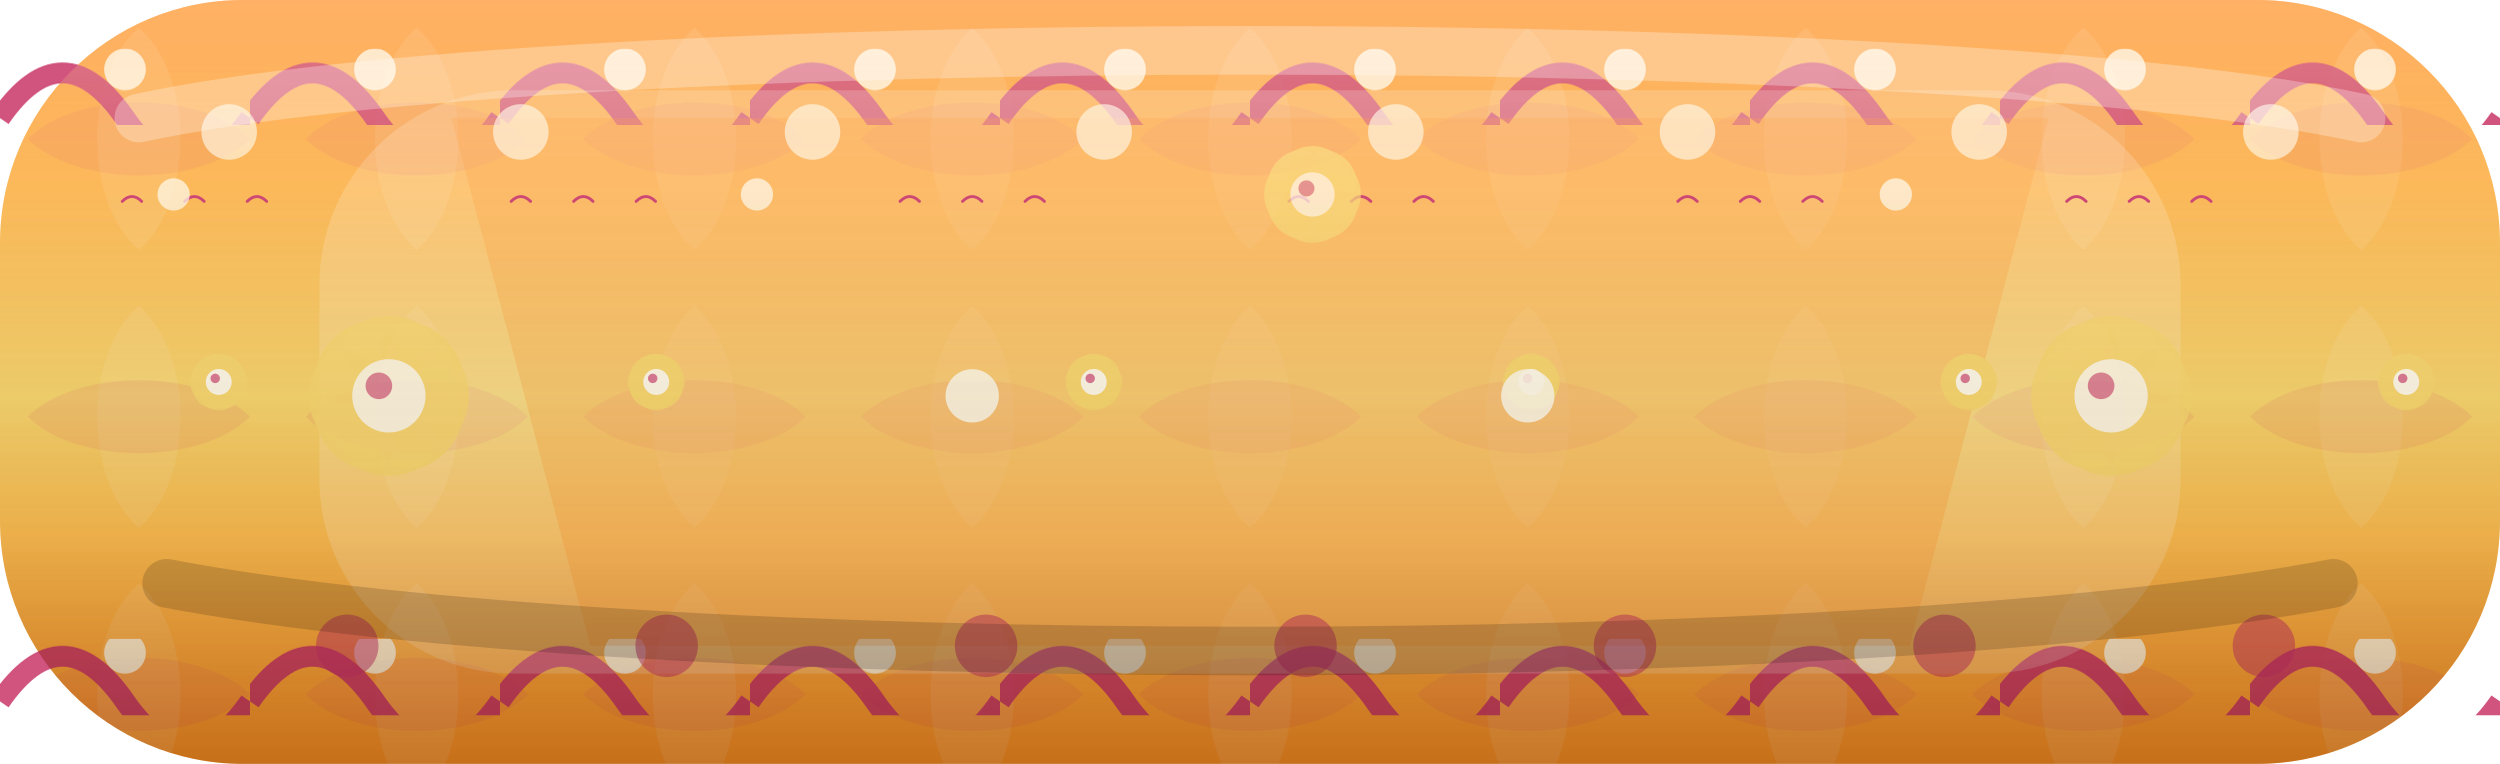
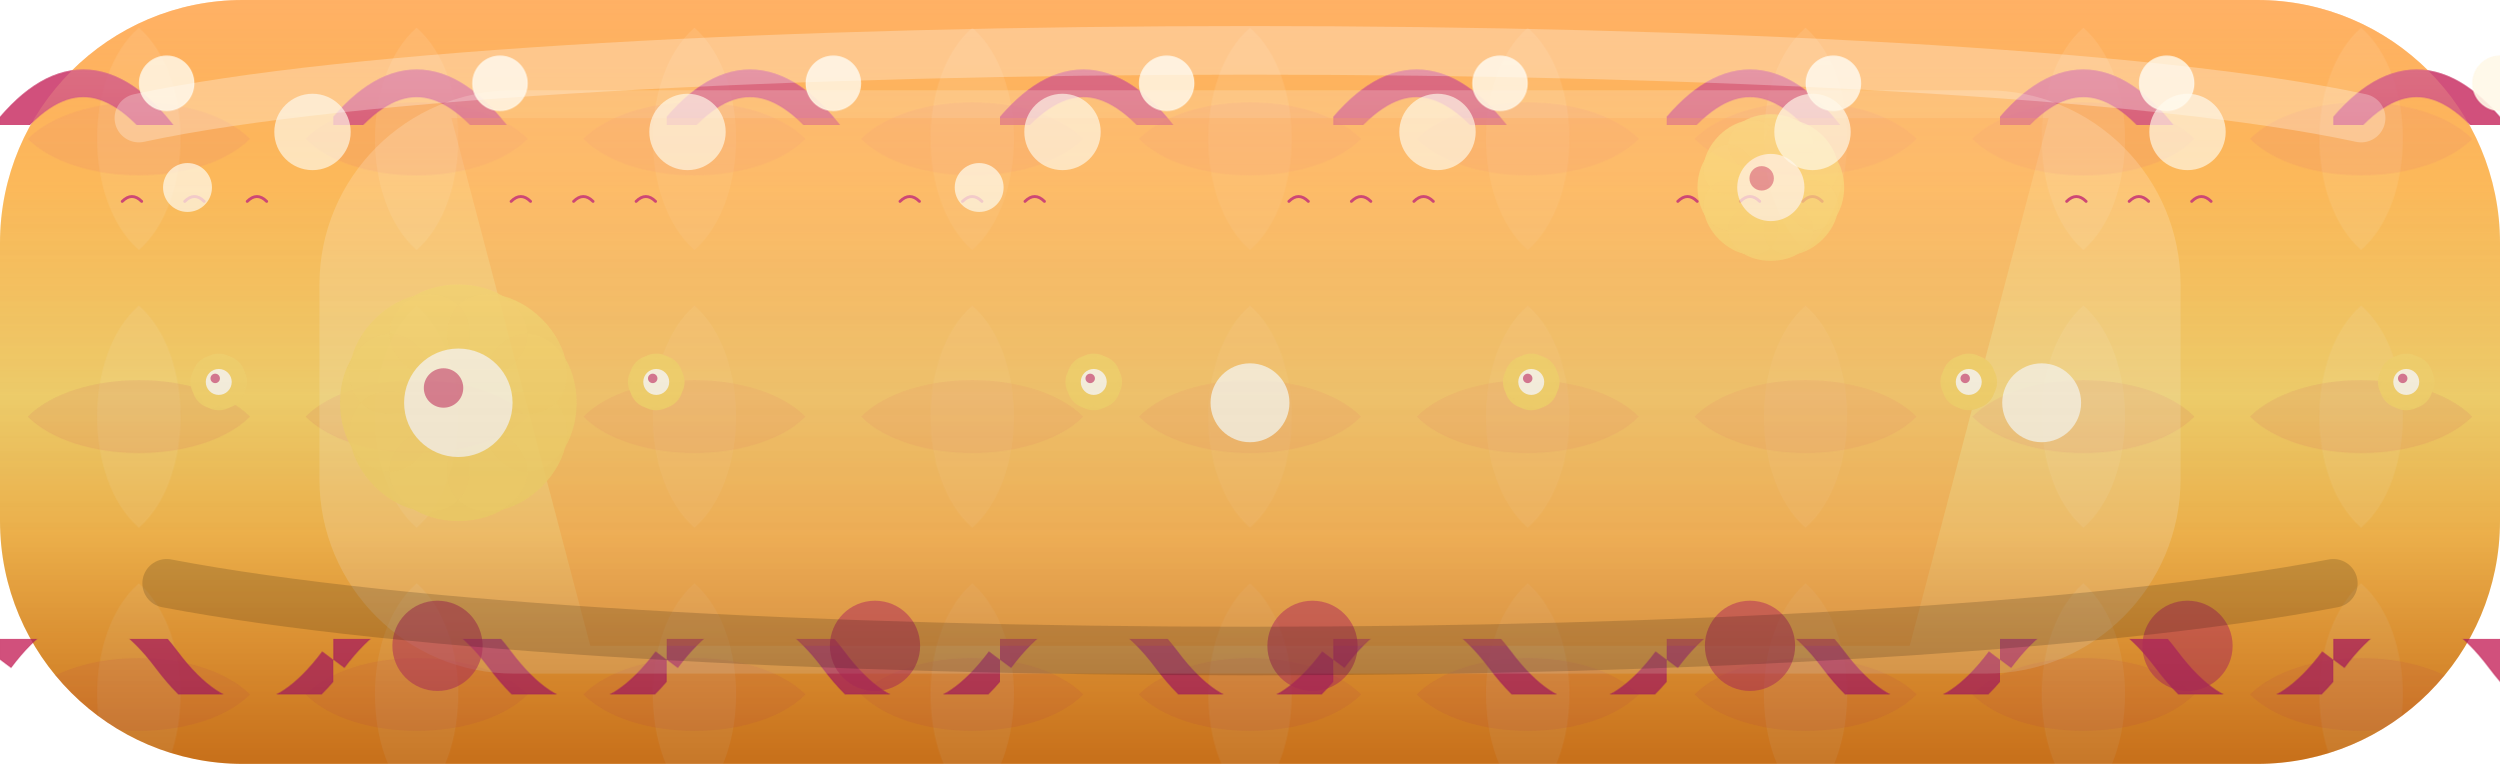
<svg xmlns="http://www.w3.org/2000/svg" width="720" height="220" viewBox="0 0 720 220">
  <defs>
    <linearGradient id="bg" x1="0" y1="0" x2="0" y2="1">
      <stop offset="0%" stop-color="#ff8f22" />
      <stop offset="52%" stop-color="#f8d46a" />
      <stop offset="100%" stop-color="#ff8f22" />
    </linearGradient>
    <linearGradient id="satin" x1="0" y1="0" x2="0" y2="1">
      <stop offset="0%" stop-color="rgba(255,255,255,0.30)" />
      <stop offset="24%" stop-color="rgba(255,255,255,0.12)" />
      <stop offset="70%" stop-color="rgba(0,0,0,0.06)" />
      <stop offset="100%" stop-color="rgba(0,0,0,0.22)" />
    </linearGradient>
    <pattern id="brocade-muertos2" width="80" height="80" patternUnits="userSpaceOnUse">
      <path d="M 40 8 C 56 22, 56 58, 40 72 C 24 58, 24 22, 40 8 Z" fill="#fff7e4" opacity="0.10" />
      <path d="M 8 40 C 22 26, 58 26, 72 40 C 58 54, 22 54, 8 40 Z" fill="#c83164" opacity="0.10" />
    </pattern>
-     <pattern id="trim-muertos2" width="72" height="42" patternUnits="userSpaceOnUse">
-       <path d="M 0 34 Q 18 8 36 34 T 72 34" stroke="#c83164" stroke-width="6" fill="none" opacity="0.92" />
-       <circle cx="36" cy="20" r="6" fill="#fff7e4" opacity="0.86" />
+     <pattern id="trim-muertos2" width="96" height="50" patternUnits="userSpaceOnUse">
+       <path d="M 0 40 Q 24 8 48 40 T 96 40" stroke="#c83164" stroke-width="8" fill="none" opacity="0.94" />
+       <circle cx="48" cy="24" r="8" fill="#fff7e4" opacity="0.9" />
    </pattern>
  </defs>
  <rect width="720" height="220" rx="70" fill="url(#bg)" />
  <rect x="0" y="0" width="720" height="220" rx="70" fill="url(#brocade-muertos2)" />
  <rect x="0" y="14" width="720" height="22" fill="url(#trim-muertos2)" opacity="0.90" />
  <rect x="0" y="184" width="720" height="22" fill="url(#trim-muertos2)" opacity="0.90" />
  <rect x="92" y="26" width="536" height="168" rx="56" fill="#fff7e4" opacity="0.20" />
  <path d="M 130 34 L 590 34 L 550 186 L 170 186 Z" fill="#ff8f22" opacity="0.24" />
  <g transform="translate(63 110)">
    <ellipse cx="4.76" cy="0" rx="3.4" ry="4.76" fill="#f8d46a" opacity="0.95" transform="rotate(0 4.76 0)" />
    <ellipse cx="3.366" cy="3.366" rx="3.4" ry="4.76" fill="#f8d46a" opacity="0.95" transform="rotate(45 3.365828 3.365828)" />
    <ellipse cx="2.9146593819707006e-16" cy="4.76" rx="3.4" ry="4.76" fill="#f8d46a" opacity="0.95" transform="rotate(90 2.9146593819707006e-16 4.76)" />
    <ellipse cx="-3.366" cy="3.366" rx="3.4" ry="4.76" fill="#f8d46a" opacity="0.95" transform="rotate(135 -3.365828 3.365828)" />
    <ellipse cx="-4.76" cy="5.829318763941401e-16" rx="3.4" ry="4.76" fill="#f8d46a" opacity="0.95" transform="rotate(180 -4.76 5.829318763941401e-16)" />
    <ellipse cx="-3.366" cy="-3.366" rx="3.4" ry="4.76" fill="#f8d46a" opacity="0.95" transform="rotate(225 -3.365828 -3.365828)" />
    <ellipse cx="-8.743978145912102e-16" cy="-4.76" rx="3.4" ry="4.76" fill="#f8d46a" opacity="0.95" transform="rotate(270 -8.743978145912102e-16 -4.76)" />
    <ellipse cx="3.366" cy="-3.366" rx="3.4" ry="4.76" fill="#f8d46a" opacity="0.95" transform="rotate(315 3.365828 -3.365828)" />
    <circle cx="0" cy="0" r="3.74" fill="#fff7e4" />
    <circle cx="-1.02" cy="-1.02" r="1.36" fill="#c83164" opacity="0.65" />
  </g>
  <g transform="translate(189 110)">
    <ellipse cx="4.76" cy="0" rx="3.4" ry="4.76" fill="#f8d46a" opacity="0.95" transform="rotate(0 4.76 0)" />
    <ellipse cx="3.366" cy="3.366" rx="3.4" ry="4.76" fill="#f8d46a" opacity="0.95" transform="rotate(45 3.365828 3.365828)" />
    <ellipse cx="2.9146593819707006e-16" cy="4.76" rx="3.4" ry="4.76" fill="#f8d46a" opacity="0.95" transform="rotate(90 2.9146593819707006e-16 4.76)" />
    <ellipse cx="-3.366" cy="3.366" rx="3.4" ry="4.76" fill="#f8d46a" opacity="0.95" transform="rotate(135 -3.365828 3.365828)" />
    <ellipse cx="-4.76" cy="5.829318763941401e-16" rx="3.4" ry="4.76" fill="#f8d46a" opacity="0.95" transform="rotate(180 -4.76 5.829318763941401e-16)" />
    <ellipse cx="-3.366" cy="-3.366" rx="3.4" ry="4.76" fill="#f8d46a" opacity="0.95" transform="rotate(225 -3.365828 -3.365828)" />
    <ellipse cx="-8.743978145912102e-16" cy="-4.76" rx="3.4" ry="4.76" fill="#f8d46a" opacity="0.95" transform="rotate(270 -8.743978145912102e-16 -4.76)" />
    <ellipse cx="3.366" cy="-3.366" rx="3.4" ry="4.76" fill="#f8d46a" opacity="0.95" transform="rotate(315 3.365828 -3.365828)" />
    <circle cx="0" cy="0" r="3.74" fill="#fff7e4" />
    <circle cx="-1.02" cy="-1.02" r="1.36" fill="#c83164" opacity="0.65" />
  </g>
  <g transform="translate(315 110)">
    <ellipse cx="4.76" cy="0" rx="3.4" ry="4.76" fill="#f8d46a" opacity="0.95" transform="rotate(0 4.76 0)" />
    <ellipse cx="3.366" cy="3.366" rx="3.4" ry="4.76" fill="#f8d46a" opacity="0.95" transform="rotate(45 3.365828 3.365828)" />
    <ellipse cx="2.9146593819707006e-16" cy="4.76" rx="3.4" ry="4.76" fill="#f8d46a" opacity="0.95" transform="rotate(90 2.9146593819707006e-16 4.76)" />
    <ellipse cx="-3.366" cy="3.366" rx="3.4" ry="4.76" fill="#f8d46a" opacity="0.95" transform="rotate(135 -3.365828 3.365828)" />
    <ellipse cx="-4.76" cy="5.829318763941401e-16" rx="3.4" ry="4.76" fill="#f8d46a" opacity="0.95" transform="rotate(180 -4.76 5.829318763941401e-16)" />
    <ellipse cx="-3.366" cy="-3.366" rx="3.4" ry="4.76" fill="#f8d46a" opacity="0.95" transform="rotate(225 -3.365828 -3.365828)" />
    <ellipse cx="-8.743978145912102e-16" cy="-4.76" rx="3.4" ry="4.76" fill="#f8d46a" opacity="0.95" transform="rotate(270 -8.743978145912102e-16 -4.76)" />
    <ellipse cx="3.366" cy="-3.366" rx="3.4" ry="4.76" fill="#f8d46a" opacity="0.95" transform="rotate(315 3.365828 -3.365828)" />
    <circle cx="0" cy="0" r="3.74" fill="#fff7e4" />
    <circle cx="-1.02" cy="-1.02" r="1.36" fill="#c83164" opacity="0.65" />
  </g>
  <g transform="translate(441 110)">
    <ellipse cx="4.76" cy="0" rx="3.4" ry="4.76" fill="#f8d46a" opacity="0.95" transform="rotate(0 4.76 0)" />
    <ellipse cx="3.366" cy="3.366" rx="3.4" ry="4.76" fill="#f8d46a" opacity="0.95" transform="rotate(45 3.365828 3.365828)" />
    <ellipse cx="2.9146593819707006e-16" cy="4.76" rx="3.4" ry="4.76" fill="#f8d46a" opacity="0.95" transform="rotate(90 2.9146593819707006e-16 4.76)" />
    <ellipse cx="-3.366" cy="3.366" rx="3.4" ry="4.76" fill="#f8d46a" opacity="0.95" transform="rotate(135 -3.365828 3.365828)" />
    <ellipse cx="-4.76" cy="5.829318763941401e-16" rx="3.4" ry="4.76" fill="#f8d46a" opacity="0.95" transform="rotate(180 -4.76 5.829318763941401e-16)" />
    <ellipse cx="-3.366" cy="-3.366" rx="3.4" ry="4.76" fill="#f8d46a" opacity="0.95" transform="rotate(225 -3.365828 -3.365828)" />
    <ellipse cx="-8.743978145912102e-16" cy="-4.76" rx="3.4" ry="4.76" fill="#f8d46a" opacity="0.95" transform="rotate(270 -8.743978145912102e-16 -4.76)" />
    <ellipse cx="3.366" cy="-3.366" rx="3.4" ry="4.76" fill="#f8d46a" opacity="0.95" transform="rotate(315 3.365828 -3.365828)" />
    <circle cx="0" cy="0" r="3.74" fill="#fff7e4" />
    <circle cx="-1.02" cy="-1.02" r="1.36" fill="#c83164" opacity="0.65" />
  </g>
  <g transform="translate(567 110)">
    <ellipse cx="4.76" cy="0" rx="3.4" ry="4.76" fill="#f8d46a" opacity="0.95" transform="rotate(0 4.76 0)" />
    <ellipse cx="3.366" cy="3.366" rx="3.4" ry="4.76" fill="#f8d46a" opacity="0.95" transform="rotate(45 3.365828 3.365828)" />
    <ellipse cx="2.9146593819707006e-16" cy="4.76" rx="3.4" ry="4.76" fill="#f8d46a" opacity="0.95" transform="rotate(90 2.9146593819707006e-16 4.76)" />
    <ellipse cx="-3.366" cy="3.366" rx="3.4" ry="4.76" fill="#f8d46a" opacity="0.95" transform="rotate(135 -3.365828 3.365828)" />
    <ellipse cx="-4.76" cy="5.829318763941401e-16" rx="3.4" ry="4.76" fill="#f8d46a" opacity="0.95" transform="rotate(180 -4.76 5.829318763941401e-16)" />
    <ellipse cx="-3.366" cy="-3.366" rx="3.4" ry="4.76" fill="#f8d46a" opacity="0.95" transform="rotate(225 -3.365828 -3.365828)" />
    <ellipse cx="-8.743978145912102e-16" cy="-4.76" rx="3.4" ry="4.76" fill="#f8d46a" opacity="0.95" transform="rotate(270 -8.743978145912102e-16 -4.76)" />
    <ellipse cx="3.366" cy="-3.366" rx="3.4" ry="4.76" fill="#f8d46a" opacity="0.95" transform="rotate(315 3.365828 -3.365828)" />
    <circle cx="0" cy="0" r="3.74" fill="#fff7e4" />
    <circle cx="-1.02" cy="-1.02" r="1.36" fill="#c83164" opacity="0.65" />
  </g>
  <g transform="translate(693 110)">
    <ellipse cx="4.76" cy="0" rx="3.4" ry="4.76" fill="#f8d46a" opacity="0.95" transform="rotate(0 4.76 0)" />
    <ellipse cx="3.366" cy="3.366" rx="3.4" ry="4.76" fill="#f8d46a" opacity="0.95" transform="rotate(45 3.365828 3.365828)" />
    <ellipse cx="2.9146593819707006e-16" cy="4.76" rx="3.4" ry="4.76" fill="#f8d46a" opacity="0.95" transform="rotate(90 2.9146593819707006e-16 4.76)" />
    <ellipse cx="-3.366" cy="3.366" rx="3.4" ry="4.76" fill="#f8d46a" opacity="0.95" transform="rotate(135 -3.365828 3.365828)" />
    <ellipse cx="-4.76" cy="5.829318763941401e-16" rx="3.4" ry="4.76" fill="#f8d46a" opacity="0.95" transform="rotate(180 -4.76 5.829318763941401e-16)" />
    <ellipse cx="-3.366" cy="-3.366" rx="3.4" ry="4.76" fill="#f8d46a" opacity="0.95" transform="rotate(225 -3.365828 -3.365828)" />
    <ellipse cx="-8.743978145912102e-16" cy="-4.76" rx="3.4" ry="4.76" fill="#f8d46a" opacity="0.95" transform="rotate(270 -8.743978145912102e-16 -4.76)" />
    <ellipse cx="3.366" cy="-3.366" rx="3.4" ry="4.76" fill="#f8d46a" opacity="0.95" transform="rotate(315 3.365828 -3.365828)" />
    <circle cx="0" cy="0" r="3.74" fill="#fff7e4" />
    <circle cx="-1.02" cy="-1.02" r="1.36" fill="#c83164" opacity="0.65" />
  </g>
  <g transform="translate(56 58)">
    <path d="M -20.8 0 Q -18 -2.8 -15.2 0" stroke="#c83164" stroke-width="0.84" fill="none" stroke-linecap="round" />
    <path d="M -2.8 0 Q 0 -2.8 2.8 0" stroke="#c83164" stroke-width="0.84" fill="none" stroke-linecap="round" />
    <path d="M 15.2 0 Q 18 -2.8 20.8 0" stroke="#c83164" stroke-width="0.84" fill="none" stroke-linecap="round" />
  </g>
  <g transform="translate(168 58)">
    <path d="M -20.8 0 Q -18 -2.8 -15.2 0" stroke="#c83164" stroke-width="0.84" fill="none" stroke-linecap="round" />
    <path d="M -2.8 0 Q 0 -2.8 2.8 0" stroke="#c83164" stroke-width="0.84" fill="none" stroke-linecap="round" />
    <path d="M 15.2 0 Q 18 -2.8 20.8 0" stroke="#c83164" stroke-width="0.84" fill="none" stroke-linecap="round" />
  </g>
  <g transform="translate(280 58)">
    <path d="M -20.8 0 Q -18 -2.8 -15.2 0" stroke="#c83164" stroke-width="0.84" fill="none" stroke-linecap="round" />
    <path d="M -2.8 0 Q 0 -2.8 2.8 0" stroke="#c83164" stroke-width="0.84" fill="none" stroke-linecap="round" />
    <path d="M 15.2 0 Q 18 -2.8 20.8 0" stroke="#c83164" stroke-width="0.84" fill="none" stroke-linecap="round" />
  </g>
  <g transform="translate(392 58)">
    <path d="M -20.8 0 Q -18 -2.8 -15.2 0" stroke="#c83164" stroke-width="0.84" fill="none" stroke-linecap="round" />
    <path d="M -2.8 0 Q 0 -2.8 2.8 0" stroke="#c83164" stroke-width="0.84" fill="none" stroke-linecap="round" />
    <path d="M 15.2 0 Q 18 -2.8 20.8 0" stroke="#c83164" stroke-width="0.84" fill="none" stroke-linecap="round" />
  </g>
  <g transform="translate(504 58)">
    <path d="M -20.8 0 Q -18 -2.8 -15.2 0" stroke="#c83164" stroke-width="0.84" fill="none" stroke-linecap="round" />
    <path d="M -2.8 0 Q 0 -2.8 2.8 0" stroke="#c83164" stroke-width="0.84" fill="none" stroke-linecap="round" />
    <path d="M 15.2 0 Q 18 -2.8 20.8 0" stroke="#c83164" stroke-width="0.84" fill="none" stroke-linecap="round" />
  </g>
  <g transform="translate(616 58)">
    <path d="M -20.8 0 Q -18 -2.8 -15.2 0" stroke="#c83164" stroke-width="0.84" fill="none" stroke-linecap="round" />
    <path d="M -2.8 0 Q 0 -2.8 2.8 0" stroke="#c83164" stroke-width="0.84" fill="none" stroke-linecap="round" />
    <path d="M 15.2 0 Q 18 -2.8 20.8 0" stroke="#c83164" stroke-width="0.84" fill="none" stroke-linecap="round" />
  </g>
  <g opacity="0.74">
-     <circle cx="50" cy="56" r="4.64" fill="#fff7e4" />
-     <circle cx="218" cy="56" r="4.64" fill="#fff7e4" />
-     <g transform="translate(378 56)">
-       <ellipse cx="8.12" cy="0" rx="5.8" ry="8.12" fill="#f8d46a" opacity="0.95" transform="rotate(0 8.12 0)" />
-       <ellipse cx="5.742" cy="5.742" rx="5.8" ry="8.12" fill="#f8d46a" opacity="0.95" transform="rotate(45 5.741707 5.741707)" />
-       <ellipse cx="4.972066004538253e-16" cy="8.12" rx="5.8" ry="8.12" fill="#f8d46a" opacity="0.95" transform="rotate(90 4.972066004538253e-16 8.12)" />
-       <ellipse cx="-5.742" cy="5.742" rx="5.8" ry="8.12" fill="#f8d46a" opacity="0.95" transform="rotate(135 -5.741707 5.741707)" />
-       <ellipse cx="-8.12" cy="9.944132009076507e-16" rx="5.8" ry="8.12" fill="#f8d46a" opacity="0.95" transform="rotate(180 -8.12 9.944132009076507e-16)" />
-       <ellipse cx="-5.742" cy="-5.742" rx="5.8" ry="8.12" fill="#f8d46a" opacity="0.95" transform="rotate(225 -5.741707 -5.741707)" />
-       <ellipse cx="-1.4916198013614761e-15" cy="-8.12" rx="5.8" ry="8.12" fill="#f8d46a" opacity="0.95" transform="rotate(270 -1.4916198013614761e-15 -8.12)" />
-       <ellipse cx="5.742" cy="-5.742" rx="5.8" ry="8.12" fill="#f8d46a" opacity="0.95" transform="rotate(315 5.741707 -5.741707)" />
-       <circle cx="0" cy="0" r="6.38" fill="#fff7e4" />
-       <circle cx="-1.74" cy="-1.74" r="2.32" fill="#c83164" opacity="0.65" />
+     <circle cx="54" cy="54" r="7.04" fill="#fff7e4" />
+     <circle cx="282" cy="54" r="7.04" fill="#fff7e4" />
+     <g transform="translate(510 54)">
+       <ellipse cx="12.32" cy="0" rx="8.8" ry="12.32" fill="#f8d46a" opacity="0.95" transform="rotate(0 12.32 0)" />
+       <ellipse cx="8.712" cy="8.712" rx="8.8" ry="12.32" fill="#f8d46a" opacity="0.95" transform="rotate(45 8.711556 8.711556)" />
+       <ellipse cx="7.543824282747696e-16" cy="12.32" rx="8.8" ry="12.32" fill="#f8d46a" opacity="0.95" transform="rotate(90 7.543824282747696e-16 12.32)" />
+       <ellipse cx="-8.712" cy="8.712" rx="8.8" ry="12.32" fill="#f8d46a" opacity="0.95" transform="rotate(135 -8.711556 8.711556)" />
+       <ellipse cx="-12.32" cy="1.5087648565495392e-15" rx="8.8" ry="12.32" fill="#f8d46a" opacity="0.95" transform="rotate(180 -12.32 1.5087648565495392e-15)" />
+       <ellipse cx="-8.712" cy="-8.712" rx="8.8" ry="12.32" fill="#f8d46a" opacity="0.95" transform="rotate(225 -8.711556 -8.711556)" />
+       <ellipse cx="-2.2631472848243086e-15" cy="-12.32" rx="8.8" ry="12.32" fill="#f8d46a" opacity="0.95" transform="rotate(270 -2.2631472848243086e-15 -12.32)" />
+       <ellipse cx="8.712" cy="-8.712" rx="8.8" ry="12.32" fill="#f8d46a" opacity="0.95" transform="rotate(315 8.711556 -8.711556)" />
+       <circle cx="0" cy="0" r="9.68" fill="#fff7e4" />
+       <circle cx="-2.64" cy="-2.64" r="3.52" fill="#c83164" opacity="0.65" />
    </g>
-     <circle cx="546" cy="56" r="4.64" fill="#fff7e4" />
  </g>
  <g opacity="0.88">
-     <g transform="translate(112 114)">
-       <ellipse cx="13.44" cy="0" rx="9.6" ry="13.44" fill="#f8d46a" opacity="0.95" transform="rotate(0 13.44 0)" />
-       <ellipse cx="9.504" cy="9.504" rx="9.6" ry="13.44" fill="#f8d46a" opacity="0.95" transform="rotate(45 9.503515 9.503515)" />
-       <ellipse cx="8.229626490270213e-16" cy="13.44" rx="9.6" ry="13.44" fill="#f8d46a" opacity="0.95" transform="rotate(90 8.229626490270213e-16 13.44)" />
-       <ellipse cx="-9.504" cy="9.504" rx="9.6" ry="13.44" fill="#f8d46a" opacity="0.95" transform="rotate(135 -9.503515 9.503515)" />
-       <ellipse cx="-13.44" cy="1.6459252980540426e-15" rx="9.6" ry="13.44" fill="#f8d46a" opacity="0.95" transform="rotate(180 -13.44 1.6459252980540426e-15)" />
-       <ellipse cx="-9.504" cy="-9.504" rx="9.6" ry="13.44" fill="#f8d46a" opacity="0.95" transform="rotate(225 -9.503515 -9.503515)" />
-       <ellipse cx="-2.4688879470810637e-15" cy="-13.44" rx="9.6" ry="13.44" fill="#f8d46a" opacity="0.95" transform="rotate(270 -2.4688879470810637e-15 -13.44)" />
-       <ellipse cx="9.504" cy="-9.504" rx="9.6" ry="13.44" fill="#f8d46a" opacity="0.95" transform="rotate(315 9.503515 -9.503515)" />
-       <circle cx="0" cy="0" r="10.56" fill="#fff7e4" />
-       <circle cx="-2.88" cy="-2.88" r="3.84" fill="#c83164" opacity="0.65" />
+     <g transform="translate(132 116)">
+       <ellipse cx="19.88" cy="0" rx="14.2" ry="19.88" fill="#f8d46a" opacity="0.95" transform="rotate(0 19.88 0)" />
+       <ellipse cx="14.057" cy="14.057" rx="14.2" ry="19.88" fill="#f8d46a" opacity="0.95" transform="rotate(45 14.05728 14.05728)" />
+       <ellipse cx="1.217298918352469e-15" cy="19.88" rx="14.2" ry="19.88" fill="#f8d46a" opacity="0.95" transform="rotate(90 1.217298918352469e-15 19.88)" />
+       <ellipse cx="-14.057" cy="14.057" rx="14.2" ry="19.88" fill="#f8d46a" opacity="0.95" transform="rotate(135 -14.05728 14.05728)" />
+       <ellipse cx="-19.88" cy="2.434597836704938e-15" rx="14.2" ry="19.88" fill="#f8d46a" opacity="0.95" transform="rotate(180 -19.88 2.434597836704938e-15)" />
+       <ellipse cx="-14.057" cy="-14.057" rx="14.2" ry="19.88" fill="#f8d46a" opacity="0.95" transform="rotate(225 -14.05728 -14.05728)" />
+       <ellipse cx="-3.651896755057407e-15" cy="-19.88" rx="14.2" ry="19.88" fill="#f8d46a" opacity="0.95" transform="rotate(270 -3.651896755057407e-15 -19.88)" />
+       <ellipse cx="14.057" cy="-14.057" rx="14.2" ry="19.88" fill="#f8d46a" opacity="0.95" transform="rotate(315 14.05728 -14.05728)" />
+       <circle cx="0" cy="0" r="15.62" fill="#fff7e4" />
+       <circle cx="-4.26" cy="-4.26" r="5.68" fill="#c83164" opacity="0.65" />
    </g>
-     <circle cx="280" cy="114" r="7.68" fill="#fff7e4" />
-     <circle cx="440" cy="114" r="7.68" fill="#fff7e4" />
-     <g transform="translate(608 114)">
-       <ellipse cx="13.44" cy="0" rx="9.6" ry="13.44" fill="#f8d46a" opacity="0.95" transform="rotate(0 13.44 0)" />
-       <ellipse cx="9.504" cy="9.504" rx="9.6" ry="13.44" fill="#f8d46a" opacity="0.95" transform="rotate(45 9.503515 9.503515)" />
-       <ellipse cx="8.229626490270213e-16" cy="13.44" rx="9.6" ry="13.44" fill="#f8d46a" opacity="0.95" transform="rotate(90 8.229626490270213e-16 13.44)" />
-       <ellipse cx="-9.504" cy="9.504" rx="9.6" ry="13.44" fill="#f8d46a" opacity="0.95" transform="rotate(135 -9.503515 9.503515)" />
-       <ellipse cx="-13.44" cy="1.6459252980540426e-15" rx="9.6" ry="13.44" fill="#f8d46a" opacity="0.95" transform="rotate(180 -13.44 1.6459252980540426e-15)" />
-       <ellipse cx="-9.504" cy="-9.504" rx="9.6" ry="13.44" fill="#f8d46a" opacity="0.95" transform="rotate(225 -9.503515 -9.503515)" />
-       <ellipse cx="-2.4688879470810637e-15" cy="-13.44" rx="9.6" ry="13.44" fill="#f8d46a" opacity="0.95" transform="rotate(270 -2.4688879470810637e-15 -13.44)" />
-       <ellipse cx="9.504" cy="-9.504" rx="9.6" ry="13.44" fill="#f8d46a" opacity="0.95" transform="rotate(315 9.503515 -9.503515)" />
-       <circle cx="0" cy="0" r="10.56" fill="#fff7e4" />
-       <circle cx="-2.88" cy="-2.88" r="3.84" fill="#c83164" opacity="0.65" />
-     </g>
+     <circle cx="360" cy="116" r="11.36" fill="#fff7e4" />
+     <circle cx="588" cy="116" r="11.36" fill="#fff7e4" />
  </g>
  <g opacity="0.82">
-     <circle cx="66" cy="38" r="8" fill="#fff7e4" opacity="0.78" />
-     <circle cx="150" cy="38" r="8" fill="#fff7e4" opacity="0.78" />
-     <circle cx="234" cy="38" r="8" fill="#fff7e4" opacity="0.78" />
-     <circle cx="318" cy="38" r="8" fill="#fff7e4" opacity="0.78" />
-     <circle cx="402" cy="38" r="8" fill="#fff7e4" opacity="0.78" />
-     <circle cx="486" cy="38" r="8" fill="#fff7e4" opacity="0.78" />
-     <circle cx="570" cy="38" r="8" fill="#fff7e4" opacity="0.78" />
-     <circle cx="654" cy="38" r="8" fill="#fff7e4" opacity="0.78" />
+     <circle cx="90" cy="38" r="11" fill="#fff7e4" opacity="0.82" />
+     <circle cx="198" cy="38" r="11" fill="#fff7e4" opacity="0.82" />
+     <circle cx="306" cy="38" r="11" fill="#fff7e4" opacity="0.82" />
+     <circle cx="414" cy="38" r="11" fill="#fff7e4" opacity="0.82" />
+     <circle cx="522" cy="38" r="11" fill="#fff7e4" opacity="0.82" />
+     <circle cx="630" cy="38" r="11" fill="#fff7e4" opacity="0.82" />
  </g>
  <g opacity="0.72">
-     <circle cx="100" cy="186" r="9" fill="#c83164" opacity="0.68" />
-     <circle cx="192" cy="186" r="9" fill="#c83164" opacity="0.68" />
-     <circle cx="284" cy="186" r="9" fill="#c83164" opacity="0.68" />
-     <circle cx="376" cy="186" r="9" fill="#c83164" opacity="0.68" />
-     <circle cx="468" cy="186" r="9" fill="#c83164" opacity="0.68" />
-     <circle cx="560" cy="186" r="9" fill="#c83164" opacity="0.68" />
-     <circle cx="652" cy="186" r="9" fill="#c83164" opacity="0.68" />
+     <circle cx="126" cy="186" r="13" fill="#c83164" opacity="0.72" />
+     <circle cx="252" cy="186" r="13" fill="#c83164" opacity="0.72" />
+     <circle cx="378" cy="186" r="13" fill="#c83164" opacity="0.72" />
+     <circle cx="504" cy="186" r="13" fill="#c83164" opacity="0.72" />
+     <circle cx="630" cy="186" r="13" fill="#c83164" opacity="0.72" />
  </g>
  <rect x="0" y="0" width="720" height="220" rx="70" fill="url(#satin)" />
  <path d="M 40 34 C 160 8, 560 8, 680 34" stroke="rgba(255,255,255,0.28)" stroke-width="14" stroke-linecap="round" fill="none" />
  <path d="M 48 168 C 184 194, 536 194, 672 168" stroke="rgba(0,0,0,0.16)" stroke-width="14" stroke-linecap="round" fill="none" />
</svg>
